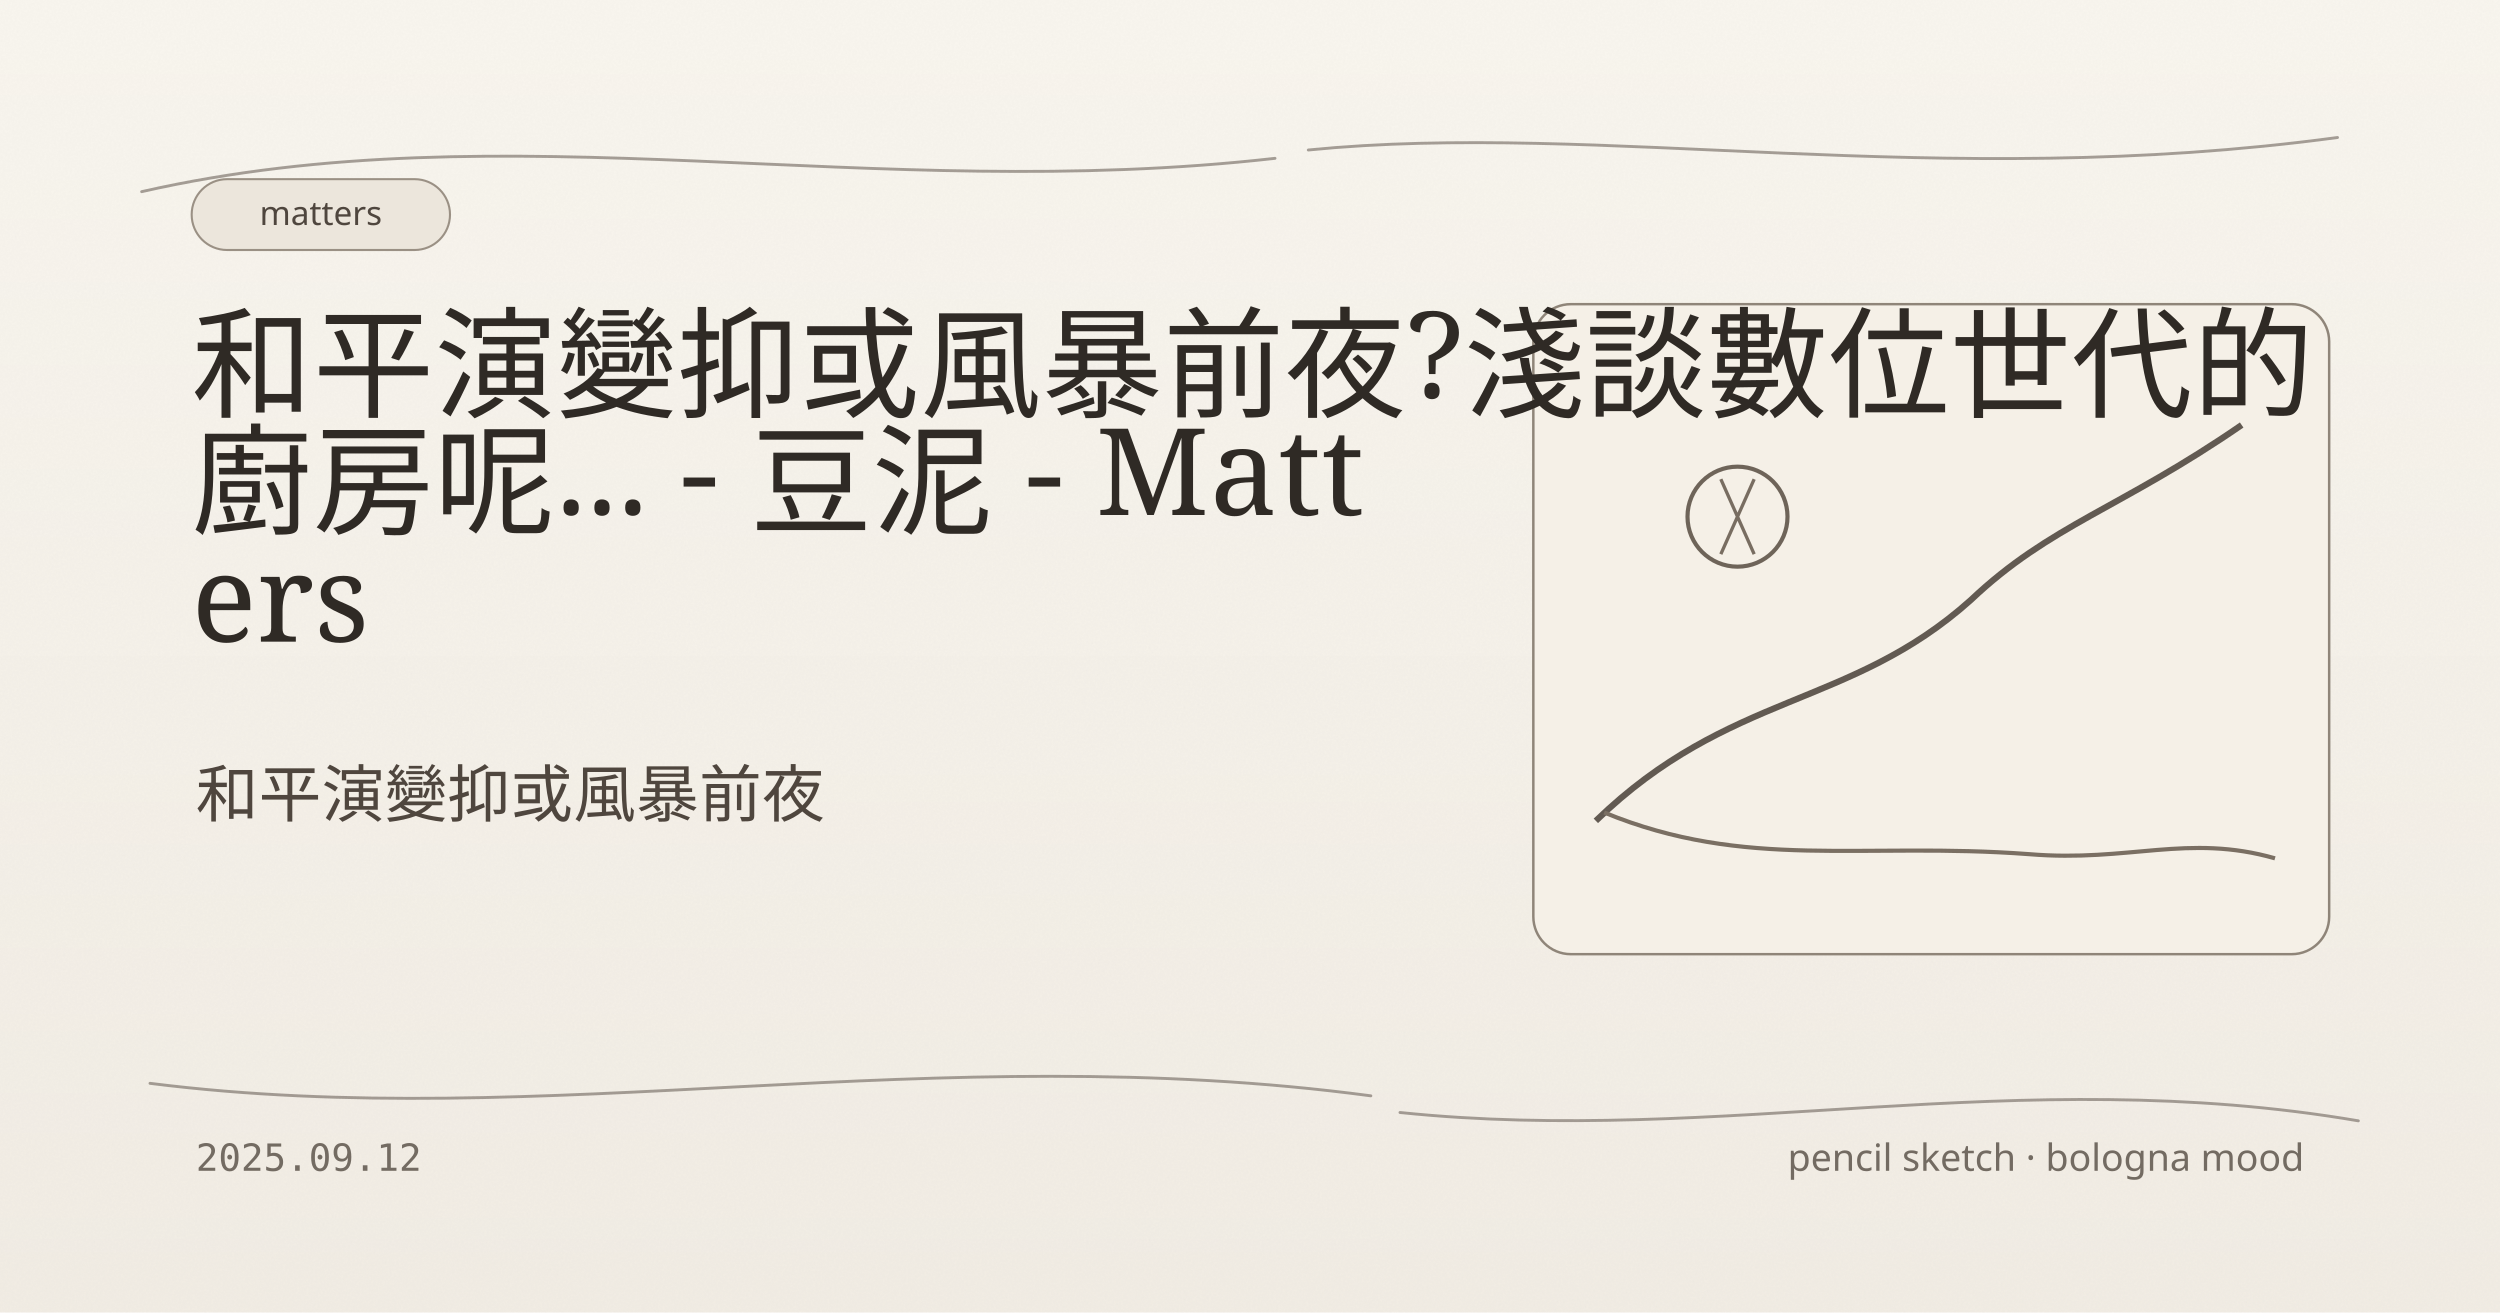
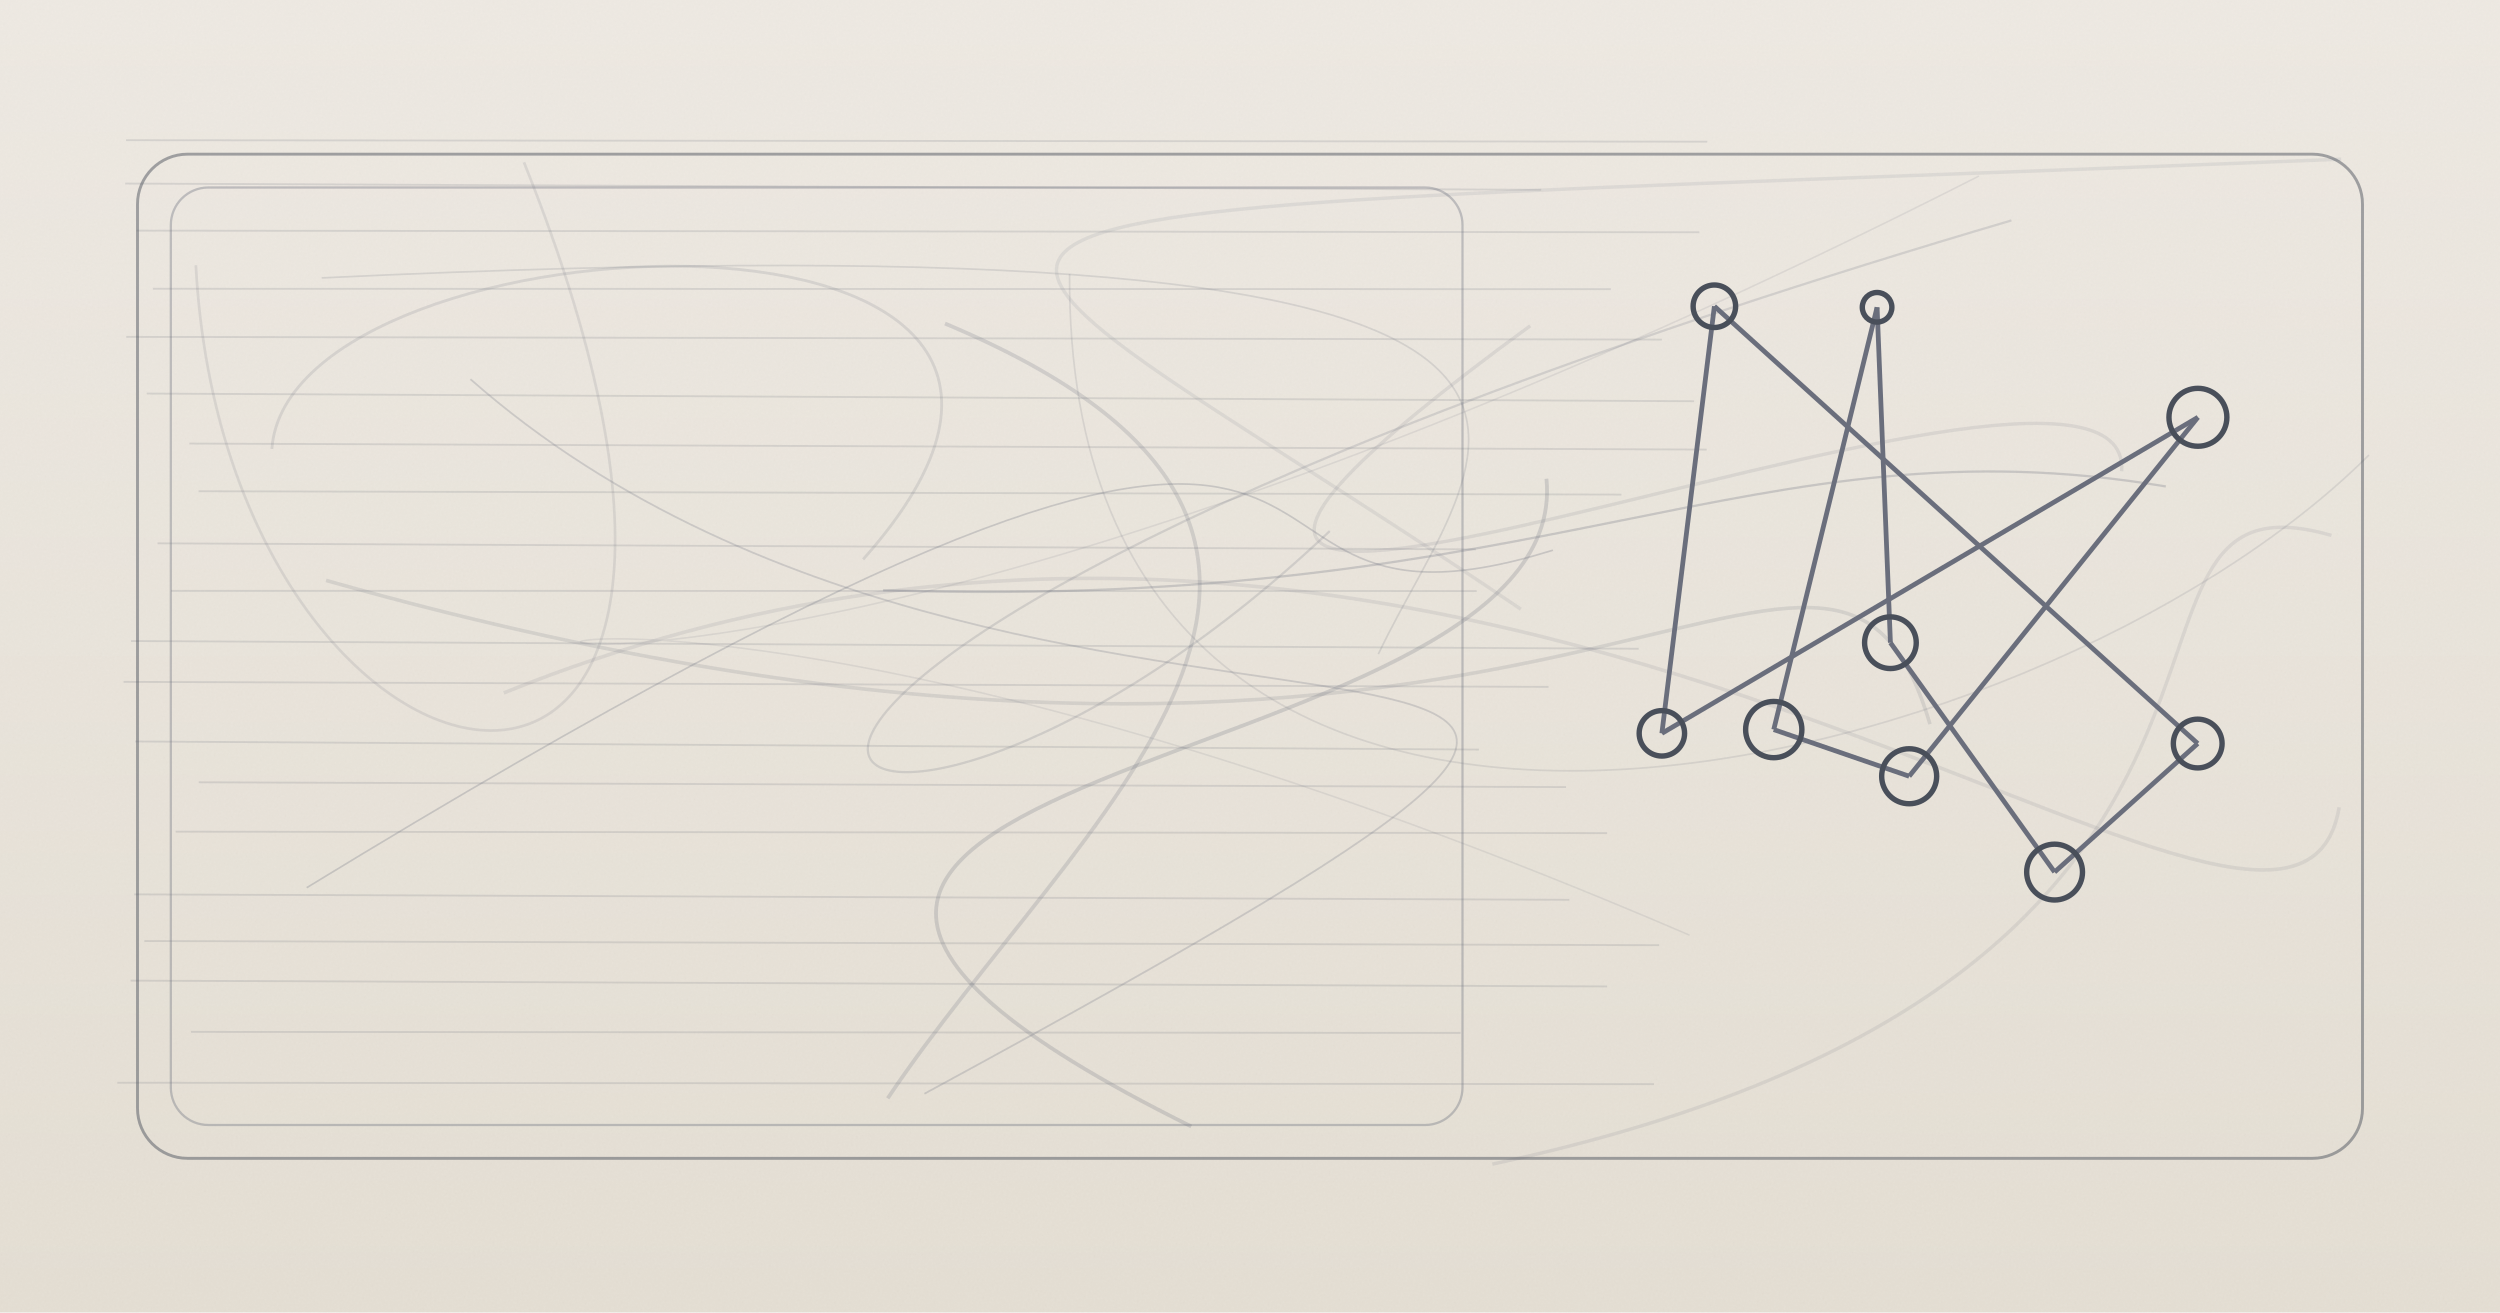
- <svg xmlns="http://www.w3.org/2000/svg" width="1200" height="630" viewBox="0 0 1200 630" role="img" aria-label="和平演變抑或風暴前夜?淺談數位世代的廚房呢... - 豆泥 - Matters">
+ <svg xmlns="http://www.w3.org/2000/svg" width="1200" height="630" viewBox="0 0 1200 630" role="img" aria-label="cover image">
  <defs>
    <filter id="grain" x="-10%" y="-10%" width="120%" height="120%">
-       <feTurbulence type="fractalNoise" baseFrequency="0.9" numOctaves="2" stitchTiles="stitch" />
+       <feTurbulence type="fractalNoise" baseFrequency="0.86" numOctaves="2" stitchTiles="stitch" />
      <feColorMatrix type="saturate" values="0" />
      <feComponentTransfer>
-         <feFuncA type="table" tableValues="0 0.04" />
+         <feFuncA type="table" tableValues="0 0.045" />
      </feComponentTransfer>
    </filter>
    <linearGradient id="paper" x1="0" y1="0" x2="0" y2="1">
-       <stop offset="0%" stop-color="#f8f5ee" />
-       <stop offset="100%" stop-color="#f1ece3" />
+       <stop offset="0%" stop-color="hsl(35 28% 91%)" />
+       <stop offset="100%" stop-color="hsl(39 24% 86%)" />
    </linearGradient>
  </defs>
  <rect width="1200" height="630" fill="url(#paper)" />
  <rect width="1200" height="630" filter="url(#grain)" />
-   <g stroke="#71685f" stroke-width="1.4" fill="none" stroke-linecap="round" opacity="0.62">
-     <path d="M68 92 C244 52, 418 98, 612 76" />
-     <path d="M628 72 C768 58, 930 92, 1122 66" />
-     <path d="M72 520 C262 544, 448 498, 658 526" />
-     <path d="M672 534 C826 550, 968 510, 1132 538" />
+   <g>
+     <line x1="60.5" y1="67.3" x2="819.5" y2="68.0" stroke="hsl(224 8% 45%)" stroke-width="0.9" opacity="0.18" />
+     <line x1="60.1" y1="88.1" x2="739.8" y2="91.1" stroke="hsl(224 8% 45%)" stroke-width="0.9" opacity="0.18" />
+     <line x1="65.5" y1="110.7" x2="815.7" y2="111.5" stroke="hsl(224 8% 45%)" stroke-width="0.9" opacity="0.18" />
+     <line x1="73.4" y1="138.6" x2="773.2" y2="138.8" stroke="hsl(224 8% 45%)" stroke-width="0.9" opacity="0.18" />
+     <line x1="60.6" y1="161.7" x2="797.7" y2="163.0" stroke="hsl(224 8% 45%)" stroke-width="0.9" opacity="0.18" />
+     <line x1="70.4" y1="188.9" x2="813.2" y2="192.6" stroke="hsl(224 8% 45%)" stroke-width="0.9" opacity="0.18" />
+     <line x1="90.9" y1="212.9" x2="819.2" y2="215.8" stroke="hsl(224 8% 45%)" stroke-width="0.9" opacity="0.18" />
+     <line x1="95.3" y1="235.8" x2="778.3" y2="237.4" stroke="hsl(224 8% 45%)" stroke-width="0.9" opacity="0.18" />
+     <line x1="75.6" y1="260.8" x2="708.4" y2="263.7" stroke="hsl(224 8% 45%)" stroke-width="0.9" opacity="0.18" />
+     <line x1="82.1" y1="283.6" x2="708.8" y2="283.7" stroke="hsl(224 8% 45%)" stroke-width="0.9" opacity="0.18" />
+     <line x1="62.9" y1="307.7" x2="786.6" y2="311.4" stroke="hsl(224 8% 45%)" stroke-width="0.9" opacity="0.18" />
+     <line x1="59.3" y1="327.3" x2="743.3" y2="329.7" stroke="hsl(224 8% 45%)" stroke-width="0.9" opacity="0.18" />
+     <line x1="64.9" y1="355.9" x2="709.9" y2="359.8" stroke="hsl(224 8% 45%)" stroke-width="0.9" opacity="0.18" />
+     <line x1="95.4" y1="375.5" x2="751.7" y2="377.8" stroke="hsl(224 8% 45%)" stroke-width="0.9" opacity="0.18" />
+     <line x1="84.3" y1="399.2" x2="771.4" y2="399.9" stroke="hsl(224 8% 45%)" stroke-width="0.9" opacity="0.18" />
+     <line x1="64.4" y1="429.3" x2="753.3" y2="431.9" stroke="hsl(224 8% 45%)" stroke-width="0.9" opacity="0.18" />
+     <line x1="69.3" y1="451.7" x2="796.4" y2="453.7" stroke="hsl(224 8% 45%)" stroke-width="0.9" opacity="0.18" />
+     <line x1="62.7" y1="470.7" x2="771.4" y2="473.5" stroke="hsl(224 8% 45%)" stroke-width="0.9" opacity="0.18" />
+     <line x1="91.7" y1="495.3" x2="701.1" y2="495.8" stroke="hsl(224 8% 45%)" stroke-width="0.9" opacity="0.18" />
+     <line x1="56.3" y1="519.7" x2="793.9" y2="520.4" stroke="hsl(224 8% 45%)" stroke-width="0.9" opacity="0.18" />
  </g>
-   <g opacity="0.2" stroke="#7d7268" stroke-width="1">
-     <line x1="760" y1="172" x2="1098" y2="172" />
-     <line x1="760" y1="196" x2="1098" y2="196" />
-     <line x1="760" y1="220" x2="1098" y2="220" />
-     <line x1="760" y1="244" x2="1098" y2="244" />
-     <line x1="760" y1="268" x2="1098" y2="268" />
-     <line x1="760" y1="292" x2="1098" y2="292" />
+   <g>
+     <path d="M 638.3 254.9 C 393.4 486.9, 186.4 335.3, 965.5 105.8" fill="none" stroke="hsl(224 8% 45%)" stroke-width="1.10" opacity="0.20" />
+     <path d="M 147.2 426.1 C 731.6 69.0, 543.1 327.3, 745.4 264.1" fill="none" stroke="hsl(224 8% 45%)" stroke-width="0.81" opacity="0.27" />
+     <path d="M 1018.4 226.2 C 1025.4 124.2, 386.9 410.1, 734.5 156.4" fill="none" stroke="hsl(224 8% 45%)" stroke-width="1.63" opacity="0.14" />
+     <path d="M 949.9 84.5 C 96.3 518.0, 64.3 127.6, 811.0 448.9" fill="none" stroke="hsl(224 8% 45%)" stroke-width="0.77" opacity="0.13" />
+     <path d="M 156.5 278.6 C 753.4 447.5, 877.7 184.3, 926.4 347.6" fill="none" stroke="hsl(224 8% 45%)" stroke-width="1.73" opacity="0.17" />
+     <path d="M 94.0 127.3 C 109.0 408.4, 404.3 458.3, 251.5 77.9" fill="none" stroke="hsl(224 8% 45%)" stroke-width="1.30" opacity="0.15" />
+     <path d="M 154.4 133.4 C 843.3 100.4, 710.4 210.4, 661.6 314.0" fill="none" stroke="hsl(224 8% 45%)" stroke-width="0.83" opacity="0.18" />
+     <path d="M 1123.8 76.4 C 337.2 107.8, 419.9 82.4, 730.0 292.4" fill="none" stroke="hsl(224 8% 45%)" stroke-width="1.67" opacity="0.12" />
+     <path d="M 716.3 558.8 C 1139.8 468.0, 987.5 219.1, 1119.1 257.0" fill="none" stroke="hsl(224 8% 45%)" stroke-width="1.66" opacity="0.13" />
+     <path d="M 571.8 540.7 C 213.4 362.8, 756.8 379.1, 742.3 229.8" fill="none" stroke="hsl(224 8% 45%)" stroke-width="1.83" opacity="0.23" />
+     <path d="M 426.1 527.2 C 515.4 393.7, 698.0 257.7, 453.6 155.3" fill="none" stroke="hsl(224 8% 45%)" stroke-width="1.83" opacity="0.21" />
+     <path d="M 443.7 525.0 C 1005.4 220.2, 506.7 429.4, 225.8 182.0" fill="none" stroke="hsl(224 8% 45%)" stroke-width="0.88" opacity="0.24" />
+     <path d="M 513.4 131.5 C 511.1 491.5, 977.2 378.2, 1137.1 218.4" fill="none" stroke="hsl(224 8% 45%)" stroke-width="0.83" opacity="0.16" />
+     <path d="M 414.3 268.5 C 581.6 80.4, 138.5 99.9, 130.5 215.5" fill="none" stroke="hsl(224 8% 45%)" stroke-width="1.37" opacity="0.17" />
+     <path d="M 1039.6 233.5 C 841.7 200.2, 744.8 293.9, 423.9 283.3" fill="none" stroke="hsl(224 8% 45%)" stroke-width="1.10" opacity="0.27" />
+     <path d="M 1122.8 387.5 C 1099.7 524.0, 717.5 140.6, 241.8 332.6" fill="none" stroke="hsl(224 8% 45%)" stroke-width="1.74" opacity="0.13" />
  </g>
-   <g transform="translate(736,146)">
-     <rect x="0" y="0" width="382" height="312" rx="18" fill="#f5f0e7" stroke="#8f8579" stroke-width="1.2" />
-     <path d="M30 248 C94 186, 152 194, 210 142 C248 106, 282 98, 340 58" stroke="#625a52" stroke-width="3" fill="none" />
-     <path d="M34 244 C102 272, 158 258, 238 264 C286 268, 314 254, 356 266" stroke="#7a6f63" stroke-width="2" fill="none" />
-     <circle cx="98" cy="102" r="24" stroke="#6e6459" stroke-width="2" fill="none" />
-     <path d="M90 84 L106 120 M106 84 L90 120" stroke="#786d61" stroke-width="1.6" />
+   <g>
+     <rect x="66" y="74" width="1068" height="482" rx="24" fill="none" stroke="hsl(220 10% 32%)" stroke-width="1.4" opacity="0.48" />
+     <rect x="82" y="90" width="620" height="450" rx="18" fill="none" stroke="hsl(224 8% 45%)" stroke-width="1.1" opacity="0.36" />
  </g>
-   <g transform="translate(92,86)">
-     <rect x="0" y="0" width="124" height="34" rx="17" fill="#ece6dc" stroke="#9a9084" stroke-width="1" />
-     <text x="62" y="22" text-anchor="middle" font-size="16" font-family="'Noto Sans TC', 'PingFang TC', sans-serif" fill="#4f463e">matters</text>
+   <g>
+     <line x1="916.4" y1="372.6" x2="851.4" y2="350.2" stroke="hsl(224 8% 45%)" stroke-width="2.3" />
+     <line x1="1054.9" y1="356.9" x2="822.9" y2="147.0" stroke="hsl(224 8% 45%)" stroke-width="2.3" />
+     <line x1="851.4" y1="350.2" x2="901.0" y2="147.5" stroke="hsl(224 8% 45%)" stroke-width="2.3" />
+     <line x1="822.9" y1="147.0" x2="797.7" y2="352.0" stroke="hsl(224 8% 45%)" stroke-width="2.3" />
+     <line x1="901.0" y1="147.5" x2="907.4" y2="308.5" stroke="hsl(224 8% 45%)" stroke-width="2.3" />
+     <line x1="797.7" y1="352.0" x2="1055.0" y2="200.3" stroke="hsl(224 8% 45%)" stroke-width="2.3" />
+     <line x1="907.4" y1="308.5" x2="986.2" y2="418.6" stroke="hsl(224 8% 45%)" stroke-width="2.3" />
+     <line x1="1055.0" y1="200.3" x2="916.4" y2="372.6" stroke="hsl(224 8% 45%)" stroke-width="2.3" />
+     <line x1="986.2" y1="418.6" x2="1054.9" y2="356.9" stroke="hsl(224 8% 45%)" stroke-width="2.3" />
+     <circle cx="916.4" cy="372.6" r="13.2" fill="none" stroke="hsl(220 10% 32%)" stroke-width="2.6" />
+     <circle cx="1054.9" cy="356.9" r="11.7" fill="none" stroke="hsl(220 10% 32%)" stroke-width="2.6" />
+     <circle cx="851.4" cy="350.2" r="13.5" fill="none" stroke="hsl(220 10% 32%)" stroke-width="2.6" />
+     <circle cx="822.9" cy="147.0" r="10.2" fill="none" stroke="hsl(220 10% 32%)" stroke-width="2.6" />
+     <circle cx="901.0" cy="147.5" r="7.1" fill="none" stroke="hsl(220 10% 32%)" stroke-width="2.6" />
+     <circle cx="797.7" cy="352.0" r="10.9" fill="none" stroke="hsl(220 10% 32%)" stroke-width="2.6" />
+     <circle cx="907.4" cy="308.5" r="12.4" fill="none" stroke="hsl(220 10% 32%)" stroke-width="2.6" />
+     <circle cx="1055.0" cy="200.3" r="13.9" fill="none" stroke="hsl(220 10% 32%)" stroke-width="2.6" />
+     <circle cx="986.2" cy="418.6" r="13.4" fill="none" stroke="hsl(220 10% 32%)" stroke-width="2.6" />
  </g>
-   <text x="92" y="196" font-size="58" font-family="'Noto Serif TC', 'PingFang TC', serif" fill="#2f2a25" letter-spacing="0.3">
-     <tspan x="92" dy="0">和平演變抑或風暴前夜?淺談數位世代的</tspan>
-     <tspan x="92" dy="56">廚房呢... - 豆泥 - Matt</tspan>
-     <tspan x="92" dy="56">ers</tspan>
-   </text>
-   <text x="94" y="392" font-size="30" font-family="'Noto Sans TC', 'PingFang TC', sans-serif" fill="#4f463e" letter-spacing="0.2">
-     <tspan x="94" dy="0">和平演變抑或風暴前夜</tspan>
-   </text>
-   <text x="94" y="562" font-size="18" font-family="'JetBrains Mono', monospace" fill="#655d54" opacity="0.9">2025.09.12</text>
-   <text x="1106" y="562" text-anchor="end" font-size="18" font-family="'Noto Sans TC', sans-serif" fill="#655d54" opacity="0.9">pencil sketch · bologna mood</text>
</svg>
